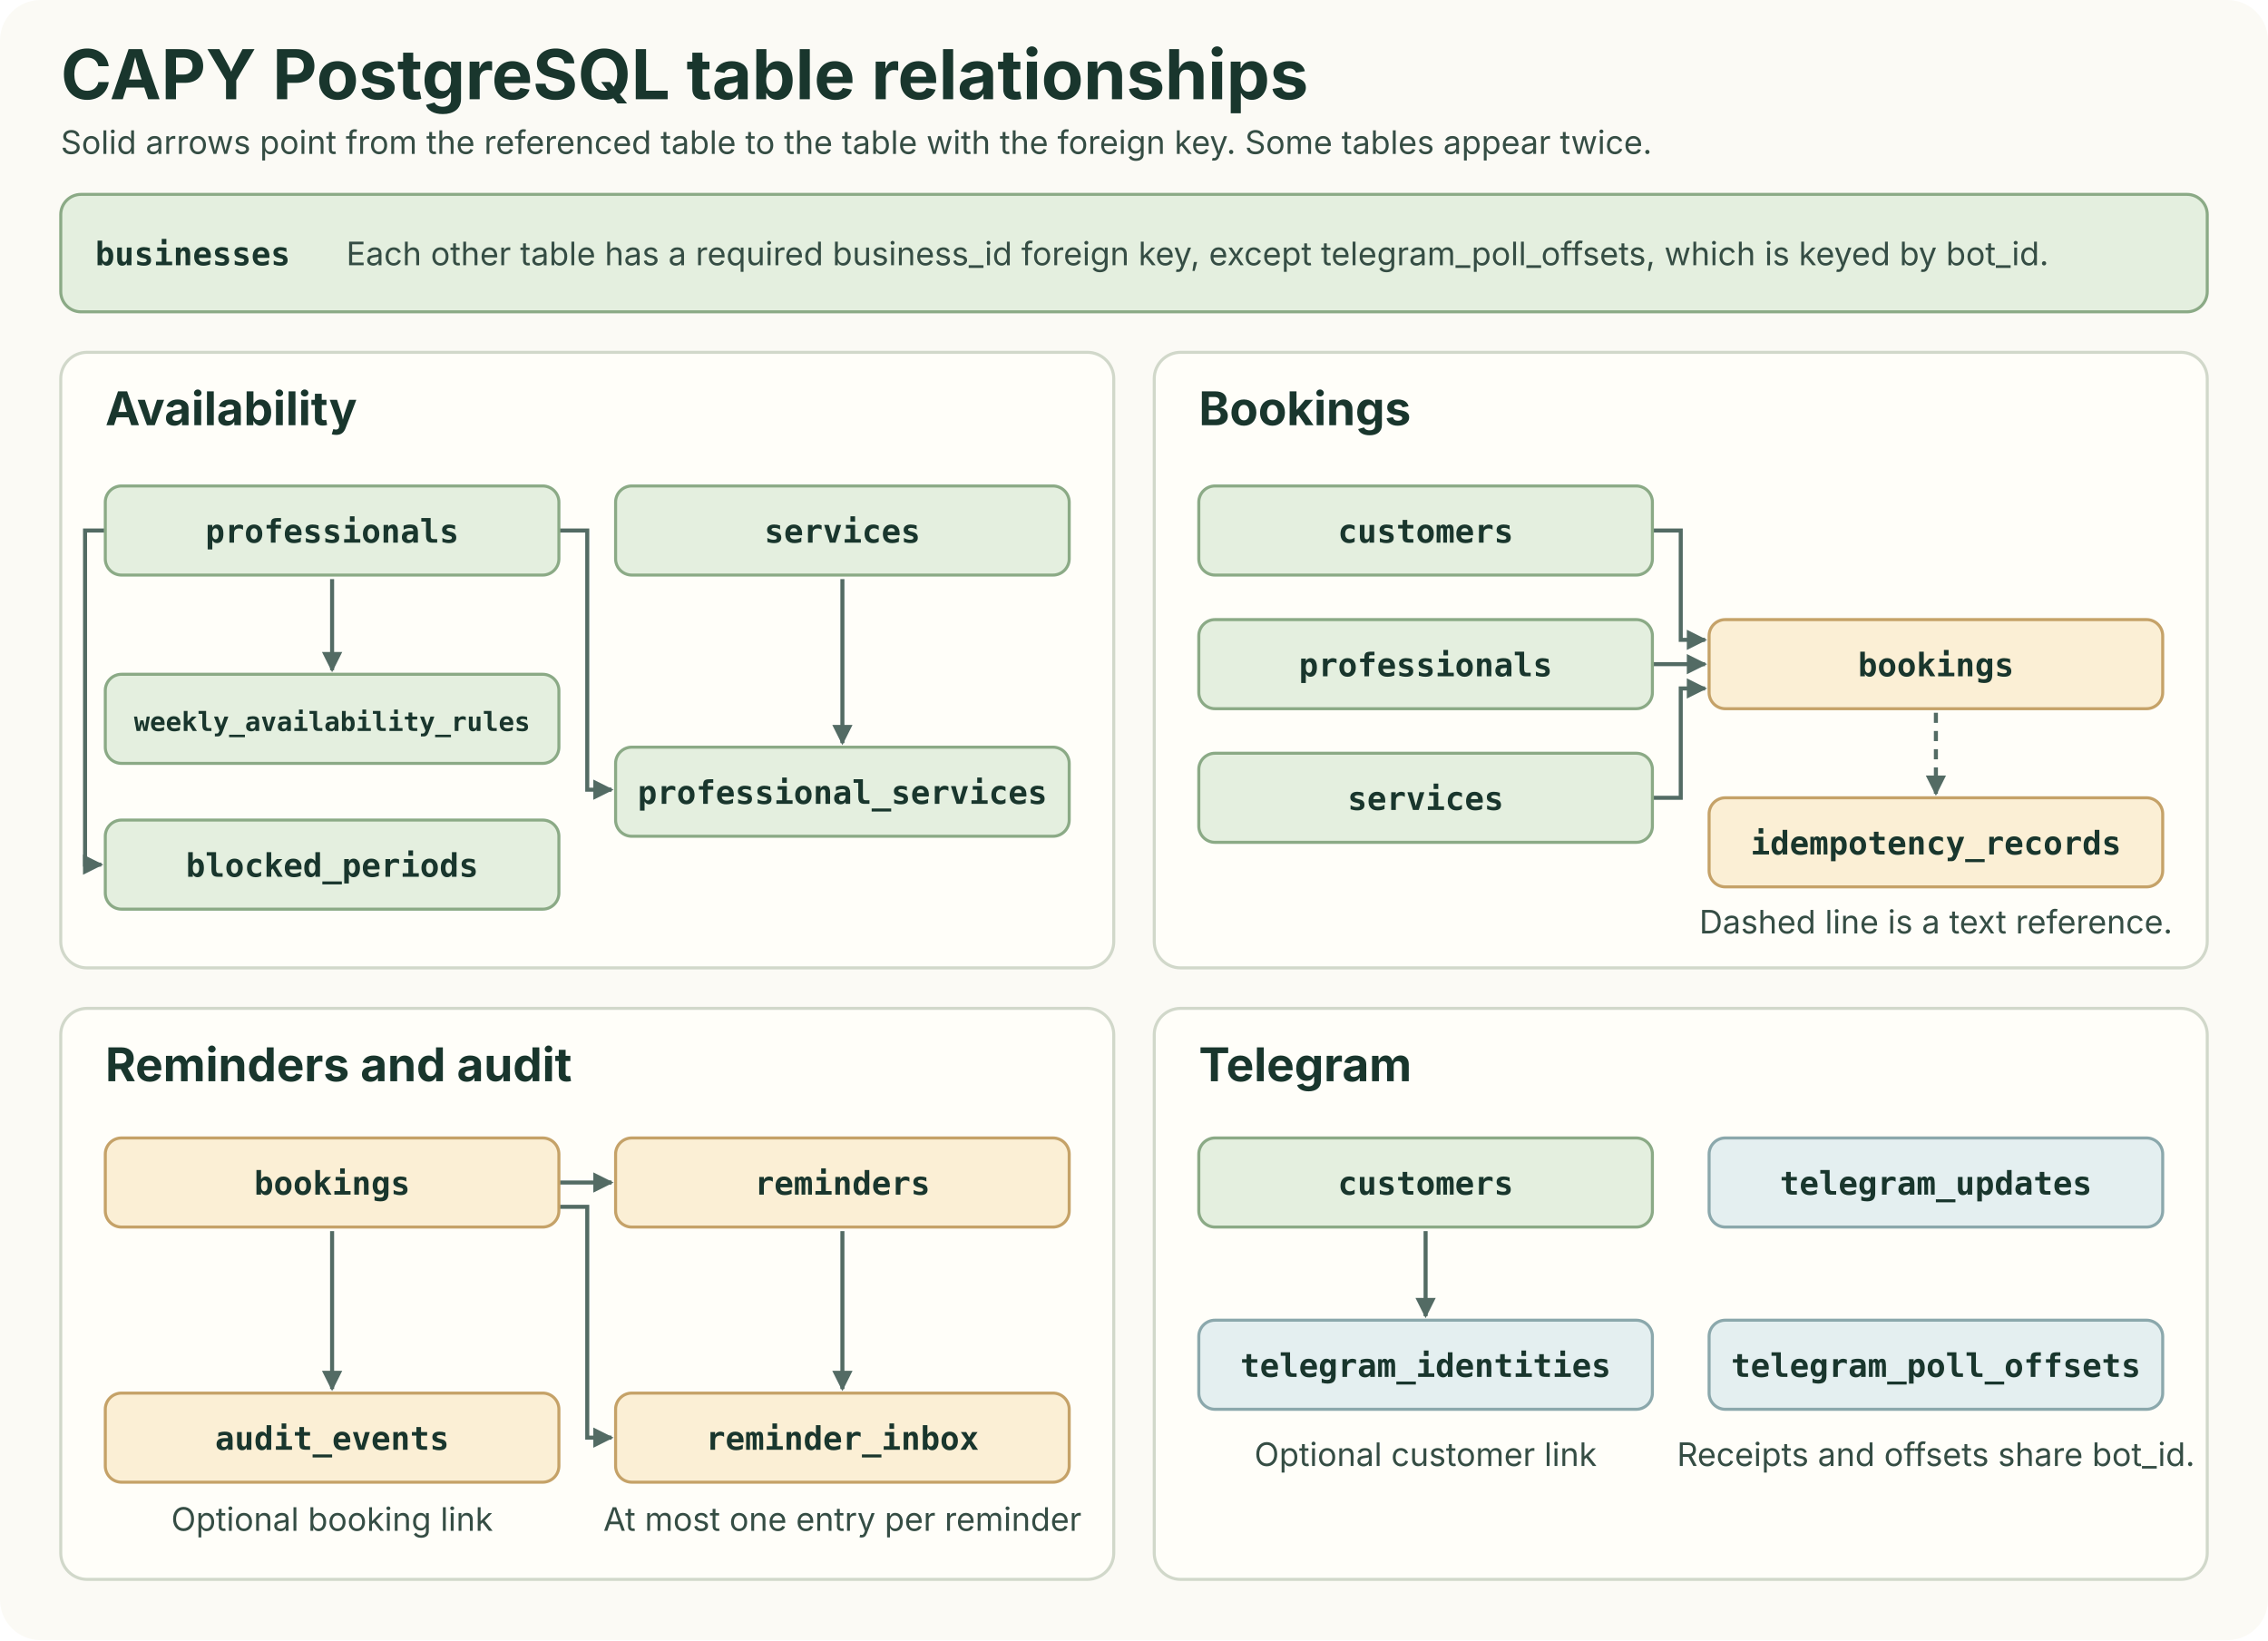
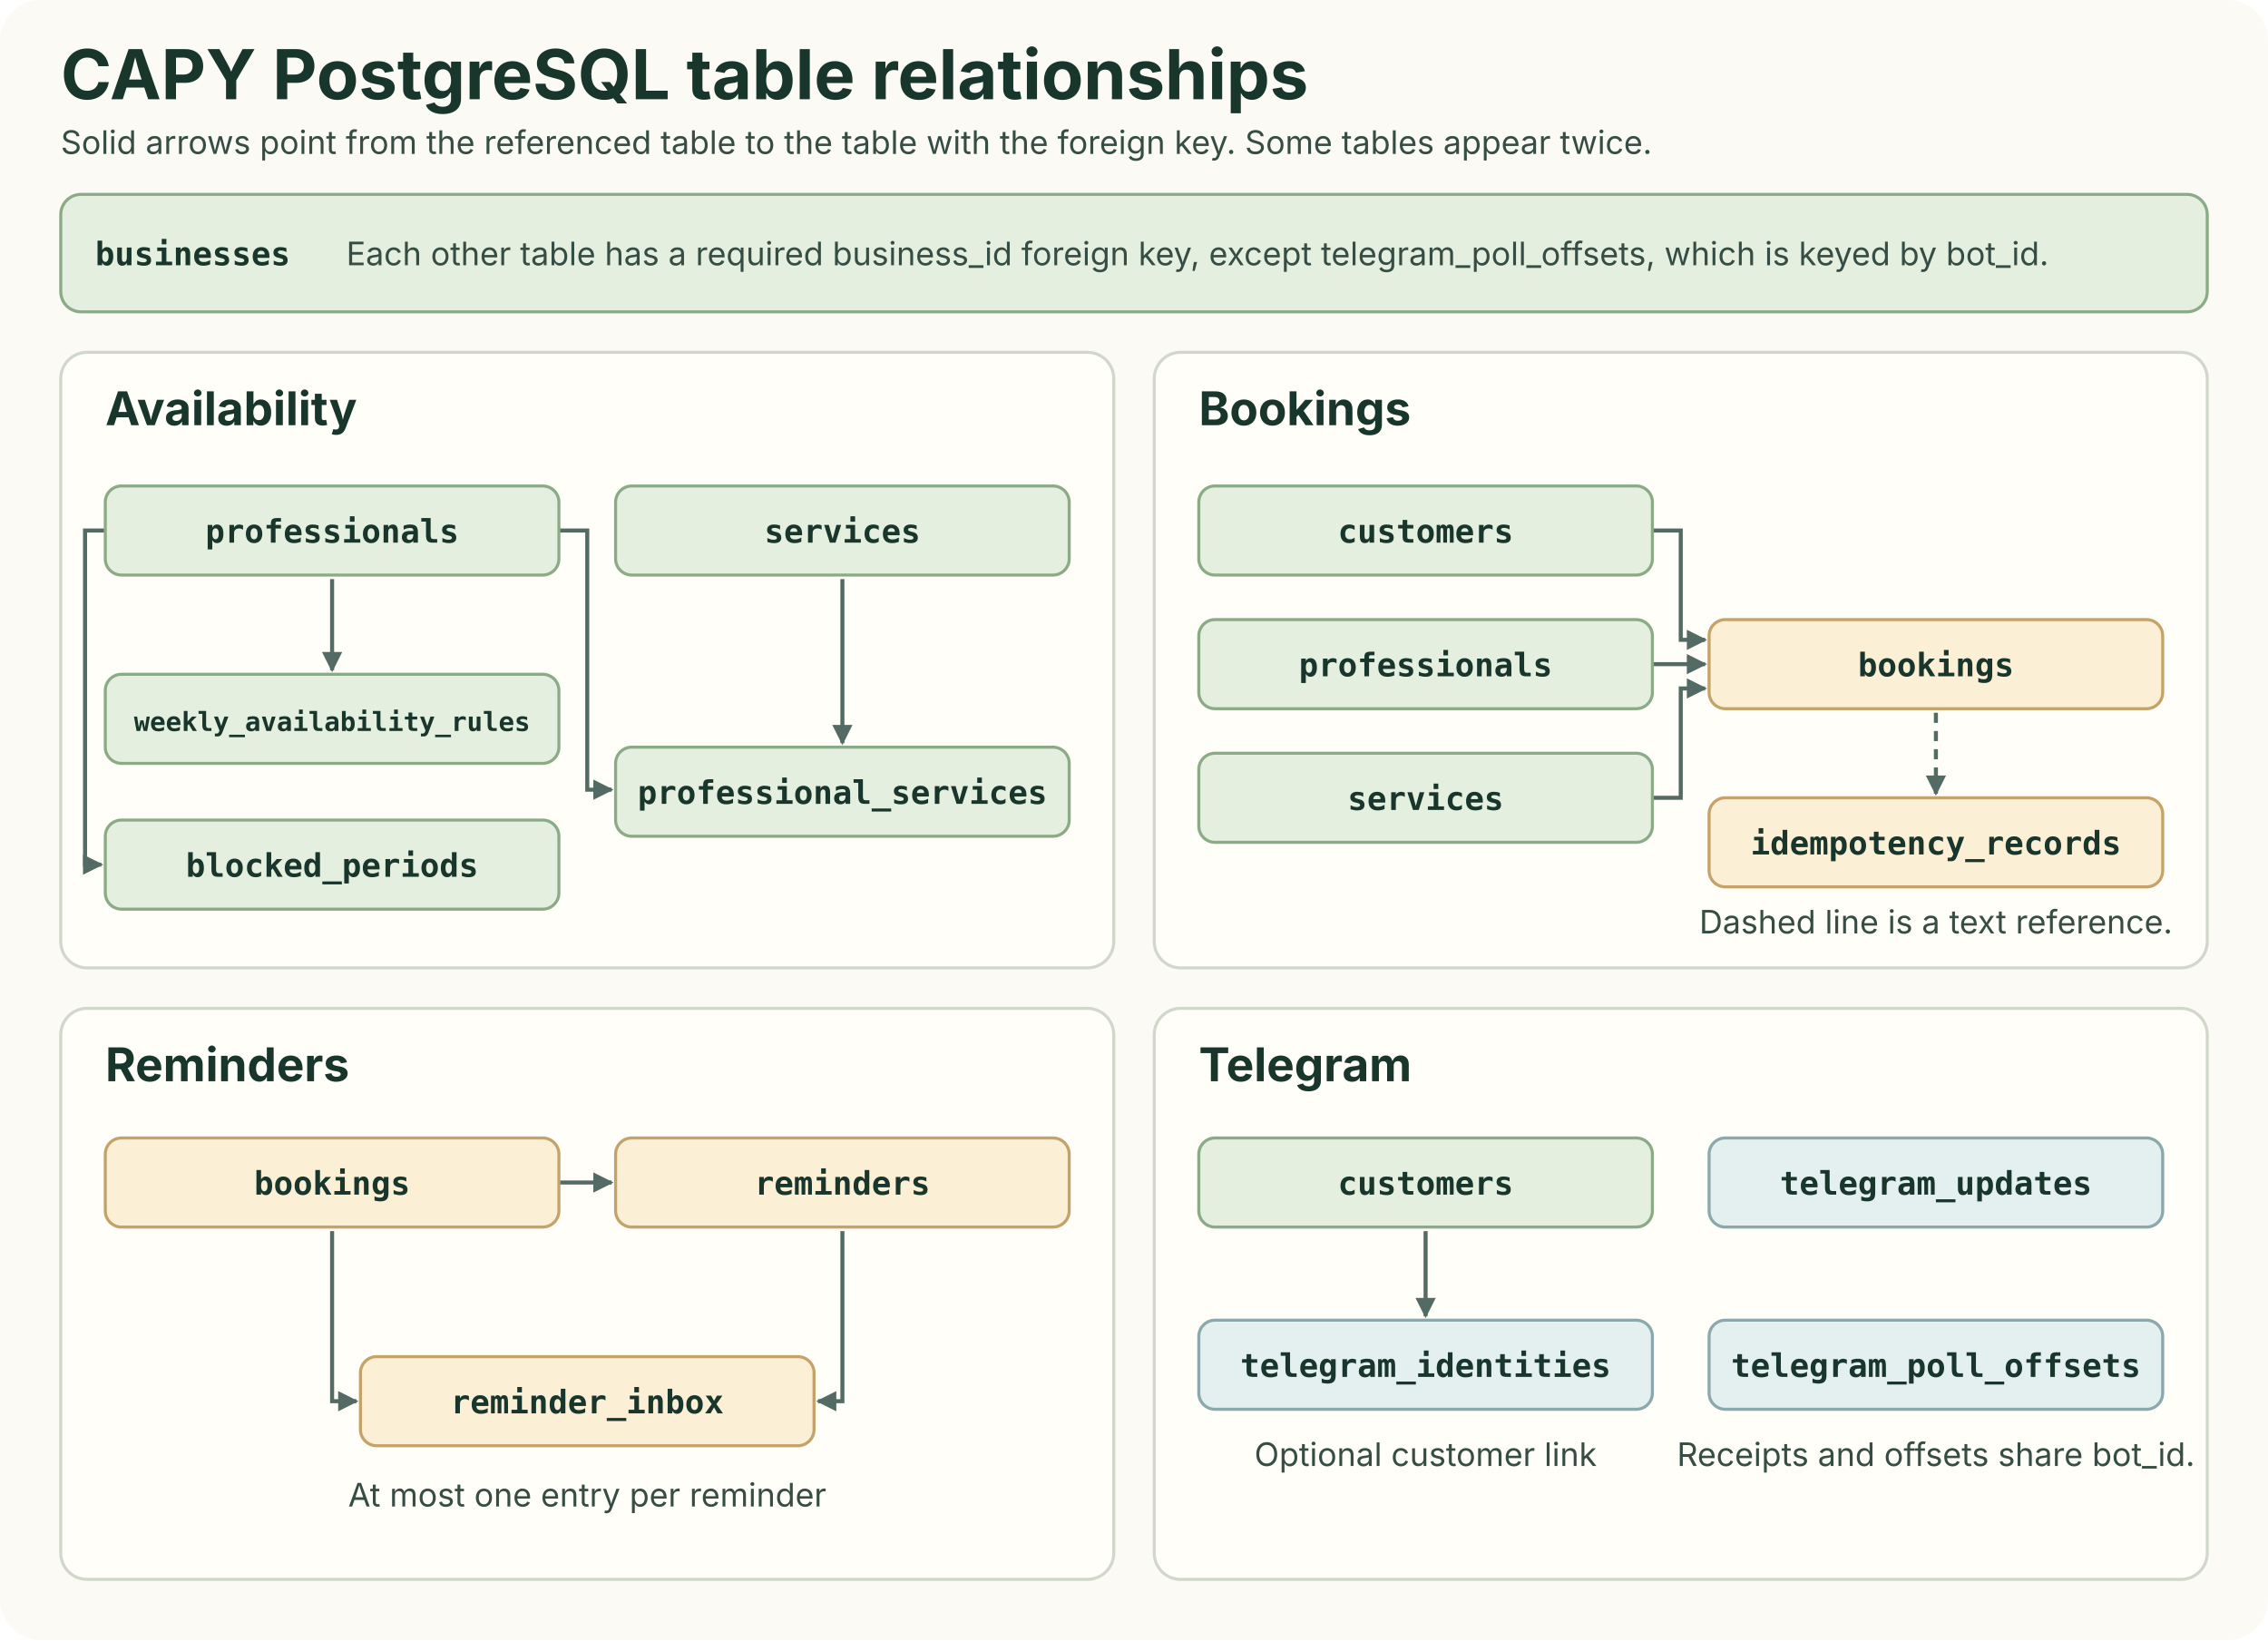
<svg xmlns="http://www.w3.org/2000/svg" width="1120" height="810" viewBox="0 0 1120 810" role="img" aria-labelledby="title description">
  <defs>
    <marker id="arrow" viewBox="0 0 10 10" refX="9" refY="5" markerWidth="5" markerHeight="5" orient="auto">
      <path d="M 0 0 L 10 5 L 0 10 Z" fill="#536b64" />
    </marker>
  </defs>
  <style>
    text { font-family: Inter, Arial, sans-serif; fill: #19362d; }
    .title { font-size: 34px; font-weight: 700; }
    .heading { font-size: 23px; font-weight: 700; }
    .detail { font-size: 16px; fill: #354d44; }
    .name { font-family: Consolas, Menlo, monospace; font-size: 16px; font-weight: 700; }
    .long-name { font-size: 13px; }
    .panel { fill: #fffef9; stroke: #d1d8ca; stroke-width: 1.5; }
    .entity { fill: #e4efdf; stroke: #8baa86; stroke-width: 1.5; }
    .booking { fill: #fbefd5; stroke: #c5a268; }
    .telegram { fill: #e4eff0; stroke: #8ba8ac; }
    .link { fill: none; stroke: #536b64; stroke-width: 2; marker-end: url(#arrow); }
    .logical { stroke-dasharray: 5 4; }
  </style>
  <rect width="1120" height="810" rx="20" fill="#fbfaf5" />
  <text class="title" x="30" y="49">CAPY PostgreSQL table relationships</text>
  <text class="detail" x="30" y="76">Solid arrows point from the referenced table to the table with the foreign key. Some tables appear twice.</text>
  <rect class="entity" x="30" y="96" width="1060" height="58" rx="10" />
  <text class="name" x="47" y="131">businesses</text>
  <text class="detail" x="171" y="131">Each other table has a required business_id foreign key, except telegram_poll_offsets, which is keyed by bot_id.</text>
  <g transform="translate(30 174)">
    <rect class="panel" width="520" height="304" rx="13" />
    <text class="heading" x="22" y="36">Availability</text>
    <path class="link" d="M 134 112 V 157" />
    <path class="link" d="M 22 88 H 12 V 253 H 20" />
    <path class="link" d="M 246 88 H 260 V 216 H 272" />
    <path class="link" d="M 386 112 V 193" />
    <rect class="entity" x="22" y="66" width="224" height="44" rx="8" />
    <rect class="entity" x="274" y="66" width="224" height="44" rx="8" />
    <rect class="entity" x="22" y="159" width="224" height="44" rx="8" />
    <rect class="entity" x="22" y="231" width="224" height="44" rx="8" />
    <rect class="entity" x="274" y="195" width="224" height="44" rx="8" />
    <text class="name" x="134" y="94" text-anchor="middle">professionals</text>
    <text class="name" x="386" y="94" text-anchor="middle">services</text>
    <text class="name long-name" x="134" y="187" text-anchor="middle">weekly_availability_rules</text>
    <text class="name" x="134" y="259" text-anchor="middle">blocked_periods</text>
    <text class="name" x="386" y="223" text-anchor="middle">professional_services</text>
  </g>
  <g transform="translate(570 174)">
    <rect class="panel" width="520" height="304" rx="13" />
    <text class="heading" x="22" y="36">Bookings</text>
    <path class="link" d="M 246 88 H 260 V 142 H 272" />
    <path class="link" d="M 246 154 H 272" />
    <path class="link" d="M 246 220 H 260 V 166 H 272" />
    <path class="link logical" d="M 386 178 V 218" />
    <rect class="entity" x="22" y="66" width="224" height="44" rx="8" />
    <rect class="entity" x="22" y="132" width="224" height="44" rx="8" />
    <rect class="entity" x="22" y="198" width="224" height="44" rx="8" />
    <rect class="entity booking" x="274" y="132" width="224" height="44" rx="8" />
    <rect class="entity booking" x="274" y="220" width="224" height="44" rx="8" />
    <text class="name" x="134" y="94" text-anchor="middle">customers</text>
    <text class="name" x="134" y="160" text-anchor="middle">professionals</text>
    <text class="name" x="134" y="226" text-anchor="middle">services</text>
    <text class="name" x="386" y="160" text-anchor="middle">bookings</text>
    <text class="name" x="386" y="248" text-anchor="middle">idempotency_records</text>
    <text class="detail" x="386" y="287" text-anchor="middle">Dashed line is a text reference.</text>
  </g>
  <g transform="translate(30 498)">
    <rect class="panel" width="520" height="282" rx="13" />
-     <text class="heading" x="22" y="36">Reminders and audit</text>
+     <text class="heading" x="22" y="36">Reminders</text>
    <path class="link" d="M 246 86 H 272" />
-     <path class="link" d="M 134 110 V 188" />
-     <path class="link" d="M 246 98 H 260 V 212 H 272" />
-     <path class="link" d="M 386 110 V 188" />
+     <path class="link" d="M 134 110 V 194 H 146" />
+     <path class="link" d="M 386 110 V 194 H 374" />
    <rect class="entity booking" x="22" y="64" width="224" height="44" rx="8" />
    <rect class="entity booking" x="274" y="64" width="224" height="44" rx="8" />
-     <rect class="entity booking" x="22" y="190" width="224" height="44" rx="8" />
-     <rect class="entity booking" x="274" y="190" width="224" height="44" rx="8" />
+     <rect class="entity booking" x="148" y="172" width="224" height="44" rx="8" />
    <text class="name" x="134" y="92" text-anchor="middle">bookings</text>
    <text class="name" x="386" y="92" text-anchor="middle">reminders</text>
-     <text class="name" x="134" y="218" text-anchor="middle">audit_events</text>
-     <text class="name" x="386" y="218" text-anchor="middle">reminder_inbox</text>
-     <text class="detail" x="134" y="258" text-anchor="middle">Optional booking link</text>
-     <text class="detail" x="386" y="258" text-anchor="middle">At most one entry per reminder</text>
+     <text class="name" x="260" y="200" text-anchor="middle">reminder_inbox</text>
+     <text class="detail" x="260" y="246" text-anchor="middle">At most one entry per reminder</text>
  </g>
  <g transform="translate(570 498)">
    <rect class="panel" width="520" height="282" rx="13" />
    <text class="heading" x="22" y="36">Telegram</text>
    <path class="link" d="M 134 110 V 152" />
    <rect class="entity" x="22" y="64" width="224" height="44" rx="8" />
    <rect class="entity telegram" x="274" y="64" width="224" height="44" rx="8" />
    <rect class="entity telegram" x="22" y="154" width="224" height="44" rx="8" />
    <rect class="entity telegram" x="274" y="154" width="224" height="44" rx="8" />
    <text class="name" x="134" y="92" text-anchor="middle">customers</text>
    <text class="name" x="386" y="92" text-anchor="middle">telegram_updates</text>
    <text class="name" x="134" y="182" text-anchor="middle">telegram_identities</text>
    <text class="name" x="386" y="182" text-anchor="middle">telegram_poll_offsets</text>
    <text class="detail" x="134" y="226" text-anchor="middle">Optional customer link</text>
    <text class="detail" x="386" y="226" text-anchor="middle">Receipts and offsets share bot_id.</text>
  </g>
</svg>
